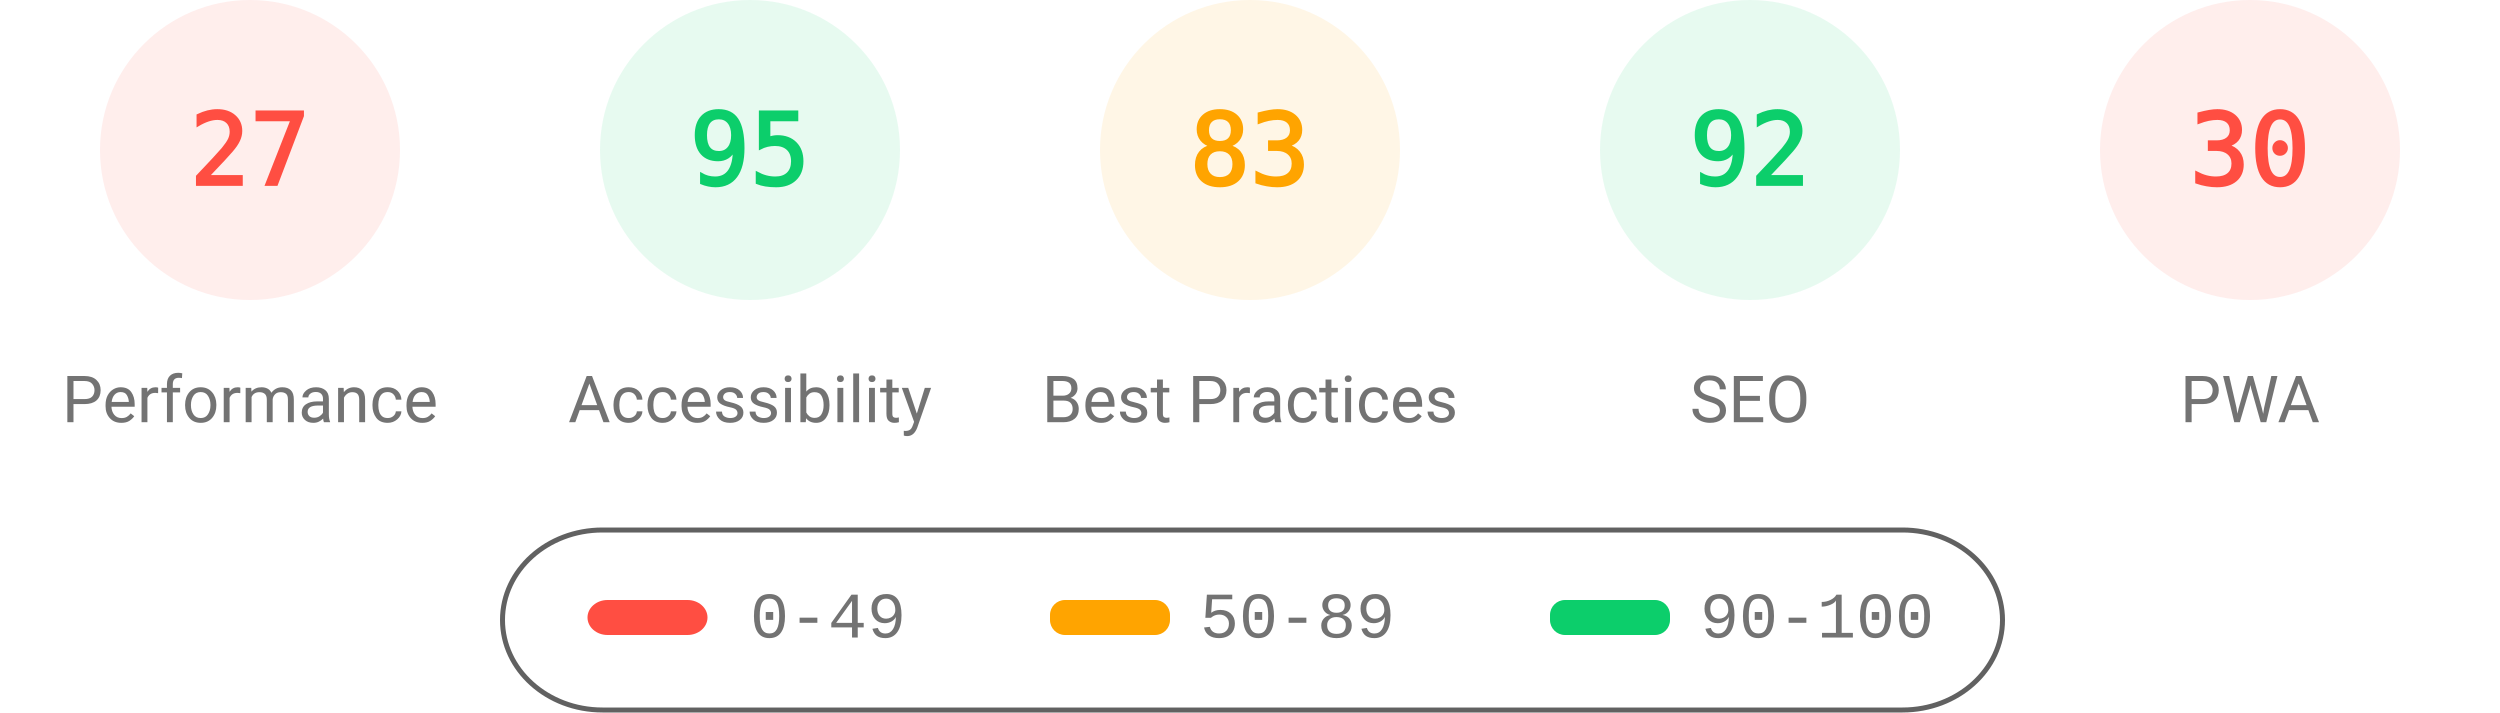
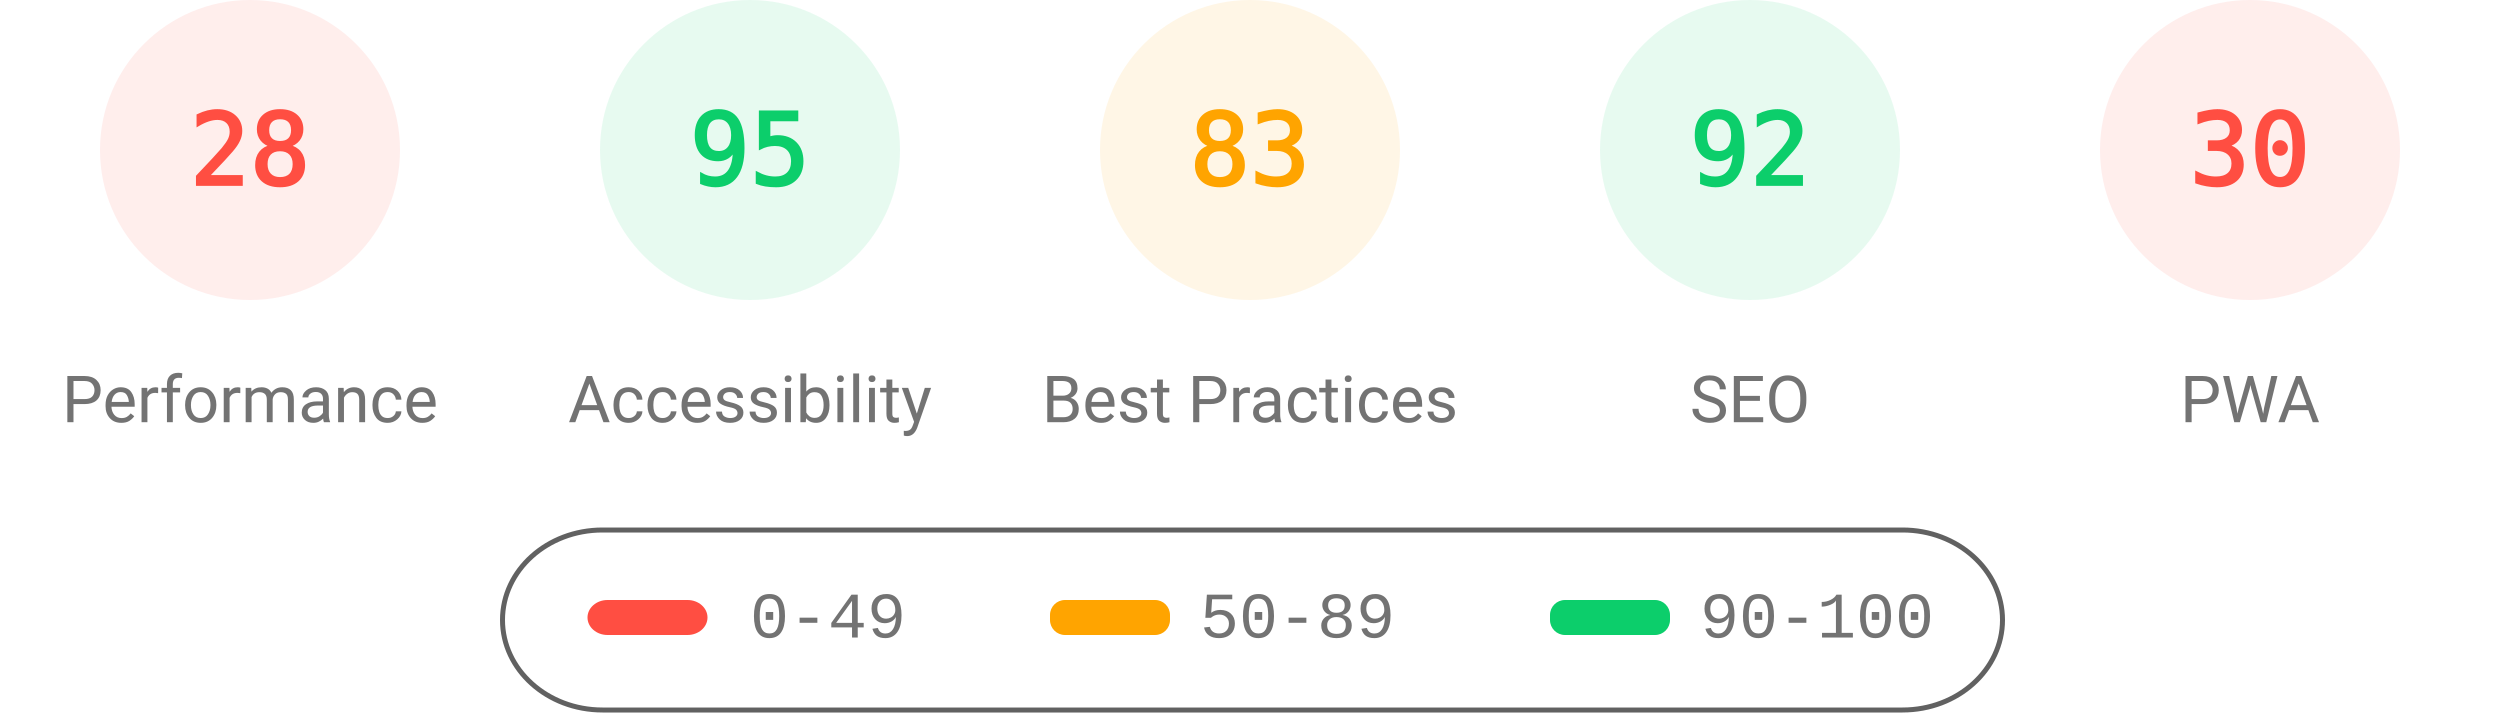
<svg xmlns="http://www.w3.org/2000/svg" fill="none" width="1000" height="285">
  <style>.gauge-base{opacity:.1}.gauge-arc{fill:none;animation-delay:250ms;stroke-linecap:round;transform:rotate(-90deg);transform-origin:100px 60px;animation:load-gauge 1s ease forwards}.guage-text{font-size:40px;font-family:monospace;text-align:center}.guage-red{color:#ff4e42;fill:#ff4e42;stroke:#ff4e42}.guage-orange{color:#ffa400;fill:#ffa400;stroke:#ffa400}.guage-green{color:#0cce6b;fill:#0cce6b;stroke:#0cce6b}.guage-undefined{color:#5c5c5c;fill:#5c5c5c;stroke:#5c5c5c}.guage-title{color:#737373;fill:#737373;stroke:none;font-size:26px;line-height:26px;font-family:Roboto,Halvetica,Arial,sans-serif}@keyframes load-gauge{from{stroke-dasharray:0 352.858}}</style>
  <svg class="guage-div guage-perf guage-red" viewBox="0 0 200 200" width="200" height="200">
    <circle class="gauge-base" r="56" cx="100" cy="60" stroke-width="8" />
-     <circle class="gauge-arc guage-arc-1" r="56" cx="100" cy="60" stroke-width="8" style="stroke-dasharray:95.002,351.858" />
-     <text class="guage-text" x="100" y="60" alignment-baseline="central" dominant-baseline="central" text-anchor="middle">27</text>
+     <circle class="gauge-arc guage-arc-1" r="56" cx="100" cy="60" stroke-width="8" style="stroke-dasharray:98.52,351.858" />
+     <text class="guage-text" x="100" y="60" alignment-baseline="central" dominant-baseline="central" text-anchor="middle">28</text>
    <text class="guage-title" x="100" y="160" alignment-baseline="central" dominant-baseline="central" text-anchor="middle">Performance</text>
  </svg>
  <svg class="guage-div guage-acc guage-green" viewBox="0 0 200 200" width="200" height="200" x="200">
    <circle class="gauge-base" r="56" cx="100" cy="60" stroke-width="8" />
    <circle class="gauge-arc guage-arc-2" r="56" cx="100" cy="60" stroke-width="8" style="stroke-dasharray:334.265,351.858" />
    <text class="guage-text" x="100" y="60" alignment-baseline="central" dominant-baseline="central" text-anchor="middle">95</text>
    <text class="guage-title" x="100" y="160" alignment-baseline="central" dominant-baseline="central" text-anchor="middle">Accessibility</text>
  </svg>
  <svg class="guage-div guage-best guage-orange" viewBox="0 0 200 200" width="200" height="200" x="400">
    <circle class="gauge-base" r="56" cx="100" cy="60" stroke-width="8" />
    <circle class="gauge-arc guage-arc-3" r="56" cx="100" cy="60" stroke-width="8" style="stroke-dasharray:292.042,351.858" />
    <text class="guage-text" x="100" y="60" alignment-baseline="central" dominant-baseline="central" text-anchor="middle">83</text>
    <text class="guage-title" x="100" y="160" alignment-baseline="central" dominant-baseline="central" text-anchor="middle">Best Practices</text>
  </svg>
  <svg class="guage-div guage-seo guage-green" viewBox="0 0 200 200" width="200" height="200" x="600">
    <circle class="gauge-base" r="56" cx="100" cy="60" stroke-width="8" />
    <circle class="gauge-arc guage-arc-4" r="56" cx="100" cy="60" stroke-width="8" style="stroke-dasharray:323.709,351.858" />
    <text class="guage-text" x="100" y="60" alignment-baseline="central" dominant-baseline="central" text-anchor="middle">92</text>
    <text class="guage-title" x="100" y="160" alignment-baseline="central" dominant-baseline="central" text-anchor="middle">SEO</text>
  </svg>
  <svg class="guage-div guage-pwa guage-red" viewBox="0 0 200 200" width="200" height="200" x="800">
    <circle class="gauge-base" r="56" cx="100" cy="60" stroke-width="8" />
    <circle class="gauge-arc guage-arc-4" r="56" cx="100" cy="60" stroke-width="8" style="stroke-dasharray:105.557,351.858" />
    <text class="guage-text" x="100" y="60" alignment-baseline="central" dominant-baseline="central" text-anchor="middle">30</text>
    <text class="guage-title" x="100" y="160" alignment-baseline="central" dominant-baseline="central" text-anchor="middle">PWA</text>
  </svg>
  <svg width="604" height="76" x="200" y="210">
    <path fill="none" id="canvas_background" d="M-1-1h604v80H-1z" />
    <rect fill-opacity="0" stroke="#616161" stroke-width="2" rx="40" id="svg_2" height="72" width="600" y="2" x="1" fill="#000" />
    <rect stroke="#000" rx="8" id="svg_3" height="14" width="48" y="30" x="35" stroke-opacity="null" stroke-width="0" fill="#ff4e42" />
    <rect stroke="#000" rx="6" id="svg_4" height="14" width="48" y="30" x="220" stroke-opacity="null" stroke-width="0" fill="#ffa400" />
    <rect stroke="#000" rx="6" id="svg_5" height="14" width="48" y="30" x="420" stroke-opacity="null" stroke-width="0" fill="#0cce6b" />
    <text xml:space="preserve" text-anchor="start" font-family="'Courier New', Courier, monospace" font-size="26" id="svg_6" y="45" x="100" stroke-opacity="null" stroke-width="0" stroke="#000" fill="#737373">0-49</text>
    <text xml:space="preserve" text-anchor="start" font-family="'Courier New', Courier, monospace" font-size="26" id="svg_7" y="45" x="280" stroke-opacity="null" stroke-width="0" stroke="#000" fill="#737373">50-89</text>
    <text xml:space="preserve" text-anchor="start" font-family="'Courier New', Courier, monospace" font-size="26" id="svg_8" y="45" x="480" stroke-opacity="null" stroke-width="0" stroke="#000" fill="#737373">90-100</text>
  </svg>
</svg>
